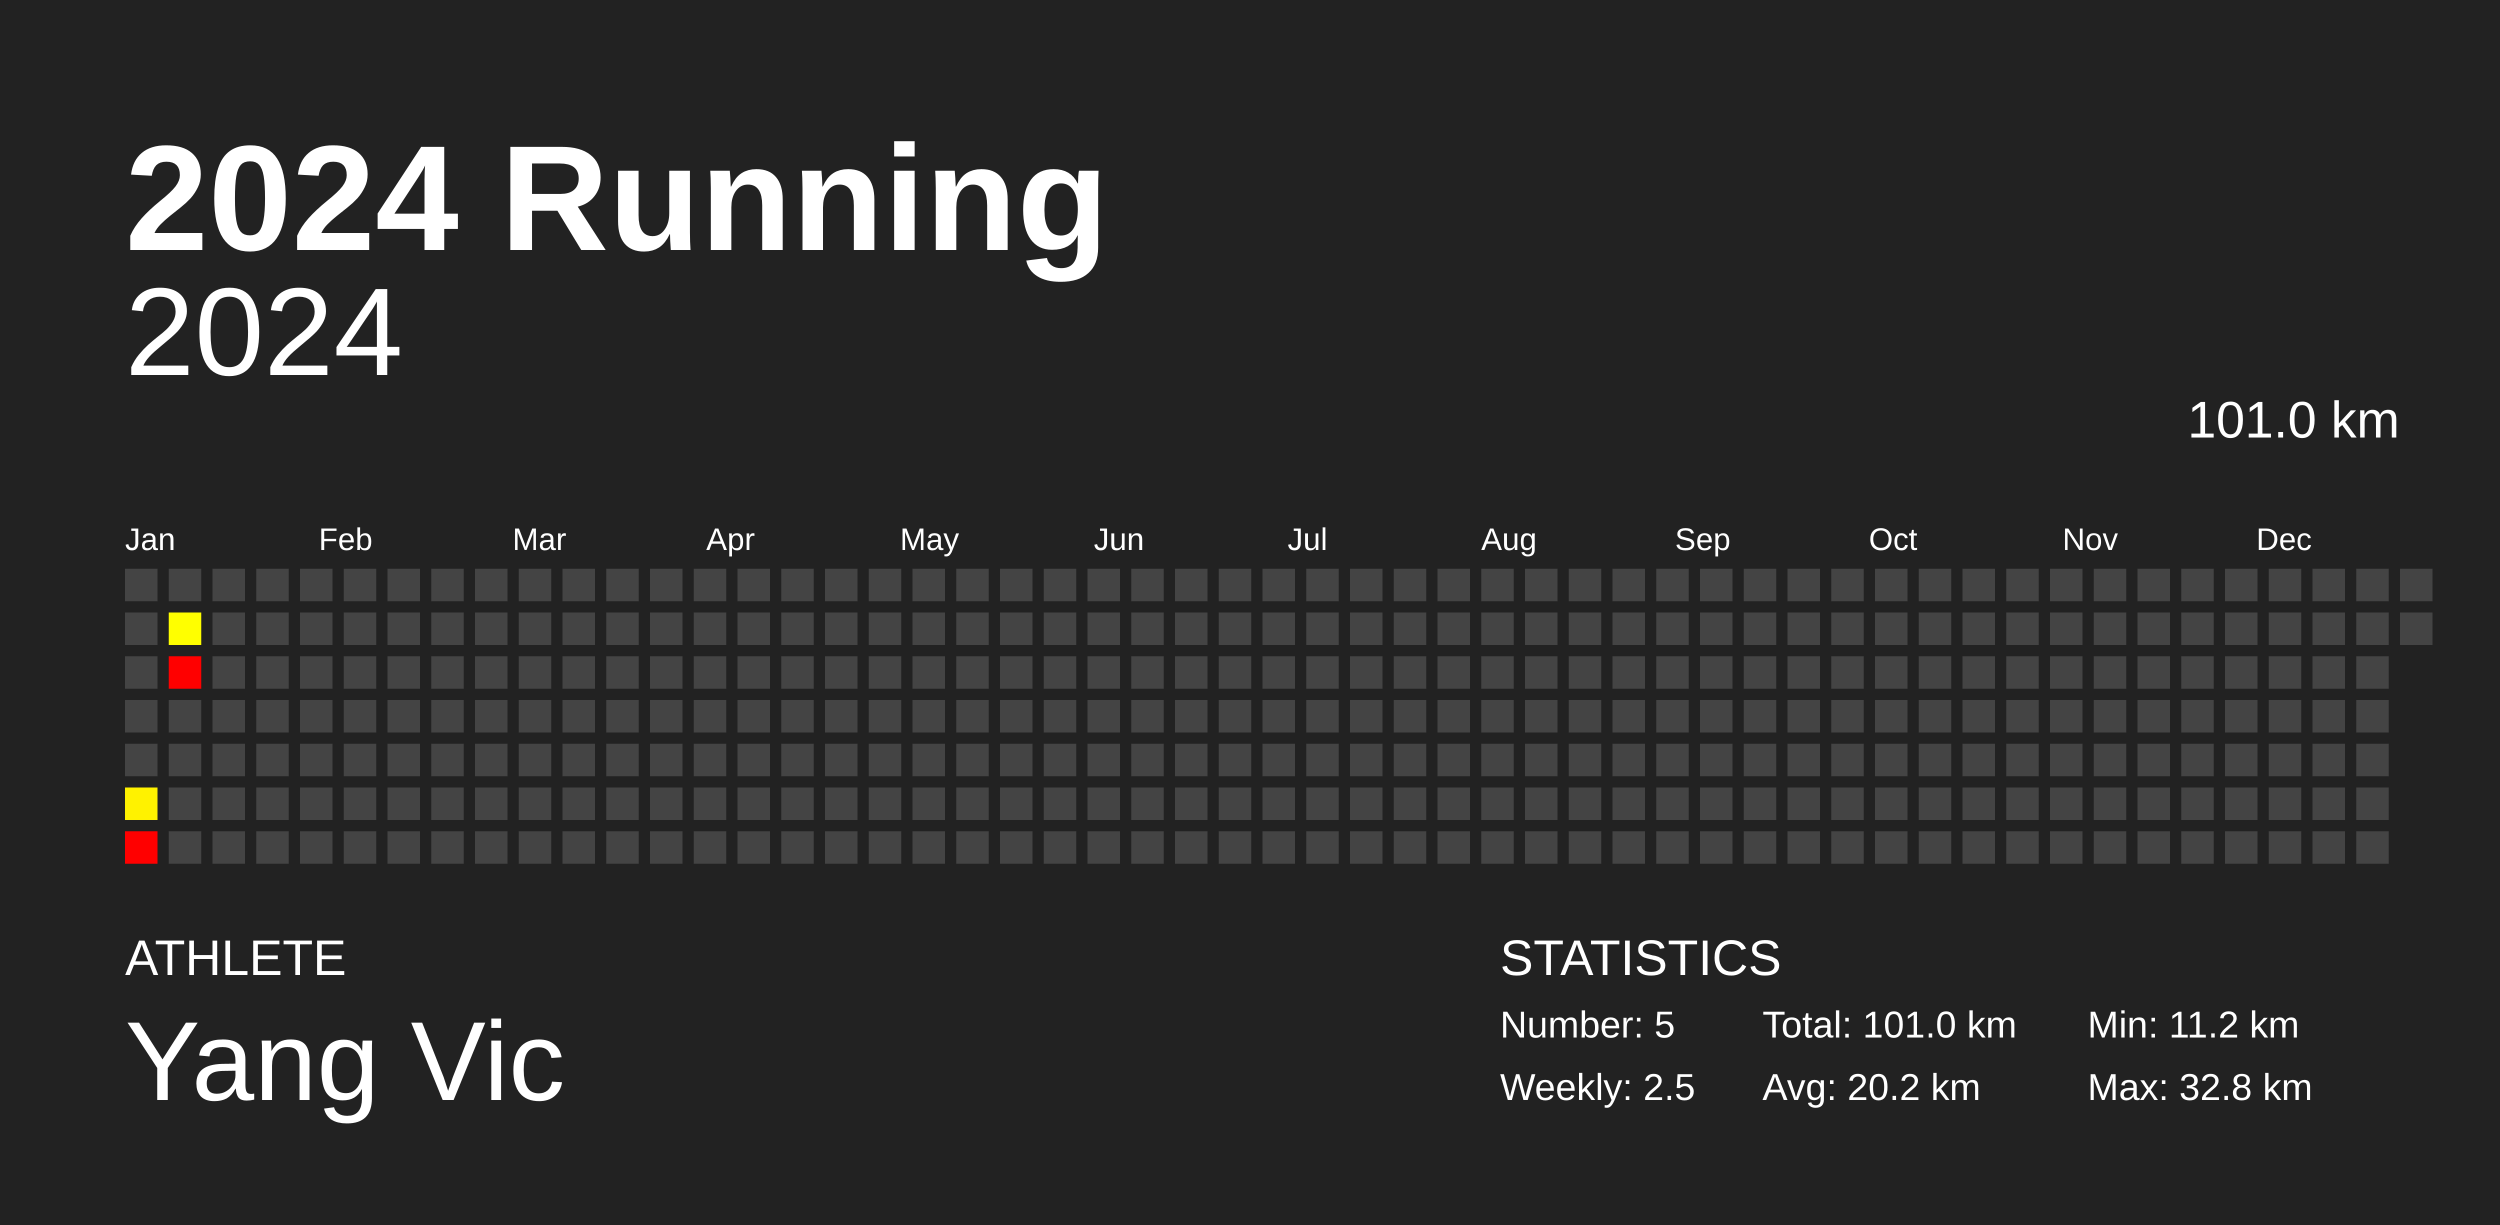
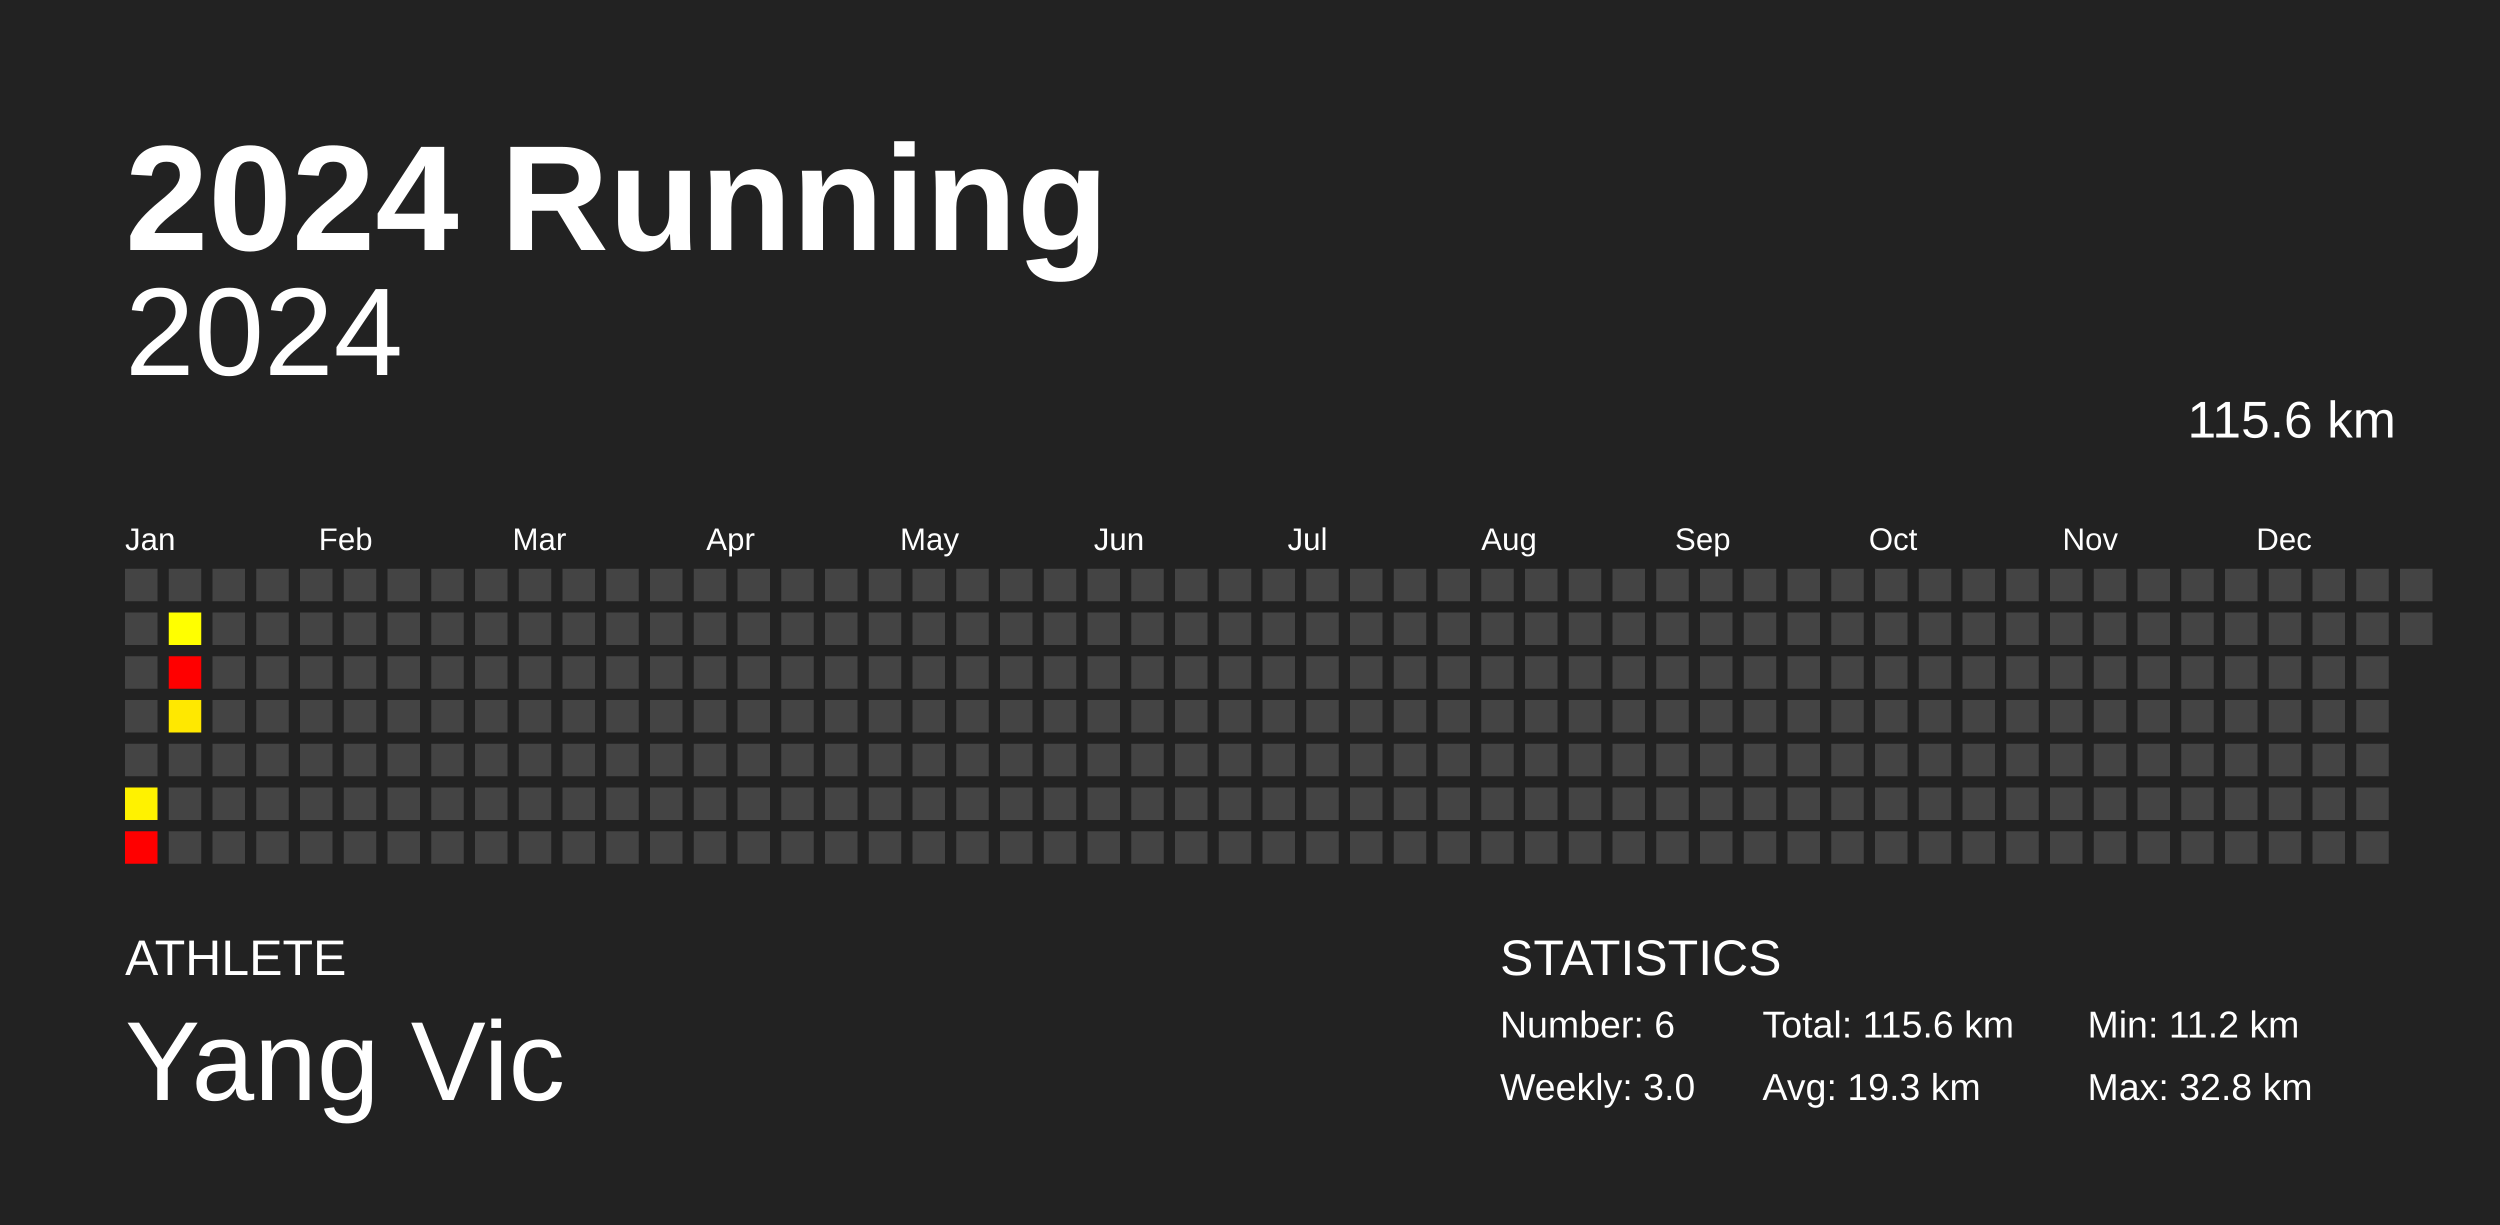
<svg xmlns="http://www.w3.org/2000/svg" baseProfile="full" height="98mm" version="1.1" viewBox="0,0,200,98" width="200mm">
  <defs />
  <rect fill="#222222" height="98" width="200" x="0" y="0" />
  <text fill="#FFFFFF" style="font-size:12px; font-family:Arial; font-weight:bold;" x="10" y="20">2024 Running</text>
  <text fill="#FFFFFF" style="font-size:4px; font-family:Arial" x="10" y="78">ATHLETE</text>
  <text fill="#FFFFFF" style="font-size:9px; font-family:Arial" x="10" y="88">Yang Vic</text>
  <text fill="#FFFFFF" style="font-size:4px; font-family:Arial" x="120" y="78">STATISTICS</text>
-   <text fill="#FFFFFF" style="font-size:3px; font-family:Arial" x="120" y="83">Number: 5</text>
-   <text fill="#FFFFFF" style="font-size:3px; font-family:Arial" x="120" y="88">Weekly: 2.5</text>
-   <text fill="#FFFFFF" style="font-size:3px; font-family:Arial" x="141" y="83">Total: 101.0 km</text>
-   <text fill="#FFFFFF" style="font-size:3px; font-family:Arial" x="141" y="88">Avg: 20.2 km</text>
+   <text fill="#FFFFFF" style="font-size:3px; font-family:Arial" x="120" y="83">Number: 6</text>
+   <text fill="#FFFFFF" style="font-size:3px; font-family:Arial" x="120" y="88">Weekly: 3.0</text>
+   <text fill="#FFFFFF" style="font-size:3px; font-family:Arial" x="141" y="83">Total: 115.6 km</text>
+   <text fill="#FFFFFF" style="font-size:3px; font-family:Arial" x="141" y="88">Avg: 19.3 km</text>
  <text fill="#FFFFFF" style="font-size:3px; font-family:Arial" x="167" y="83">Min: 11.2 km</text>
  <text fill="#FFFFFF" style="font-size:3px; font-family:Arial" x="167" y="88">Max: 32.8 km</text>
  <text alignment-baseline="hanging" fill="#FFFFFF" style="font-size:10.0px; font-family:Arial;" x="10" y="30">2024</text>
-   <text alignment-baseline="hanging" fill="#FFFFFF" style="font-size:4.125px; font-family:Arial;" x="175" y="35">101.0 km</text>
+   <text alignment-baseline="hanging" fill="#FFFFFF" style="font-size:4.125px; font-family:Arial;" x="175" y="35">115.6 km</text>
  <text fill="#FFFFFF" style="font-size:2.5px; font-family:Arial" x="10.0" y="44">Jan</text>
  <text fill="#FFFFFF" style="font-size:2.5px; font-family:Arial" x="25.5" y="44">Feb</text>
  <text fill="#FFFFFF" style="font-size:2.5px; font-family:Arial" x="41.0" y="44">Mar</text>
  <text fill="#FFFFFF" style="font-size:2.5px; font-family:Arial" x="56.5" y="44">Apr</text>
  <text fill="#FFFFFF" style="font-size:2.5px; font-family:Arial" x="72.0" y="44">May</text>
  <text fill="#FFFFFF" style="font-size:2.5px; font-family:Arial" x="87.5" y="44">Jun</text>
  <text fill="#FFFFFF" style="font-size:2.5px; font-family:Arial" x="103.0" y="44">Jul</text>
  <text fill="#FFFFFF" style="font-size:2.5px; font-family:Arial" x="118.5" y="44">Aug</text>
  <text fill="#FFFFFF" style="font-size:2.5px; font-family:Arial" x="134.0" y="44">Sep</text>
  <text fill="#FFFFFF" style="font-size:2.5px; font-family:Arial" x="149.5" y="44">Oct</text>
  <text fill="#FFFFFF" style="font-size:2.5px; font-family:Arial" x="165.0" y="44">Nov</text>
  <text fill="#FFFFFF" style="font-size:2.5px; font-family:Arial" x="180.5" y="44">Dec</text>
  <rect fill="#444444" height="2.6" width="2.6" x="10.0" y="45.5" />
  <rect fill="#444444" height="2.6" width="2.6" x="10.0" y="49.0" />
  <rect fill="#444444" height="2.6" width="2.6" x="10.0" y="52.5" />
  <rect fill="#444444" height="2.6" width="2.6" x="10.0" y="56.0" />
  <rect fill="#444444" height="2.6" width="2.6" x="10.0" y="59.5" />
  <rect fill="#fff200" height="2.6" width="2.6" x="10.0" y="63.0" />
  <rect fill="red" height="2.6" width="2.6" x="10.0" y="66.5" />
  <rect fill="#444444" height="2.6" width="2.6" x="13.5" y="45.5" />
  <rect fill="#ffff00" height="2.6" width="2.6" x="13.5" y="49.0" />
  <rect fill="red" height="2.6" width="2.6" x="13.5" y="52.5" />
-   <rect fill="#444444" height="2.6" width="2.6" x="13.5" y="56.0" />
+   <rect fill="#ffe800" height="2.6" width="2.6" x="13.5" y="56.0" />
  <rect fill="#444444" height="2.6" width="2.6" x="13.5" y="59.5" />
  <rect fill="#444444" height="2.6" width="2.6" x="13.5" y="63.0" />
  <rect fill="#444444" height="2.6" width="2.6" x="13.5" y="66.5" />
  <rect fill="#444444" height="2.6" width="2.6" x="17.0" y="45.5" />
  <rect fill="#444444" height="2.6" width="2.6" x="17.0" y="49.0" />
  <rect fill="#444444" height="2.6" width="2.6" x="17.0" y="52.5" />
  <rect fill="#444444" height="2.6" width="2.6" x="17.0" y="56.0" />
  <rect fill="#444444" height="2.6" width="2.6" x="17.0" y="59.5" />
  <rect fill="#444444" height="2.6" width="2.6" x="17.0" y="63.0" />
  <rect fill="#444444" height="2.6" width="2.6" x="17.0" y="66.5" />
  <rect fill="#444444" height="2.6" width="2.6" x="20.5" y="45.5" />
  <rect fill="#444444" height="2.6" width="2.6" x="20.5" y="49.0" />
  <rect fill="#444444" height="2.6" width="2.6" x="20.5" y="52.5" />
  <rect fill="#444444" height="2.6" width="2.6" x="20.5" y="56.0" />
  <rect fill="#444444" height="2.6" width="2.6" x="20.5" y="59.5" />
  <rect fill="#444444" height="2.6" width="2.6" x="20.5" y="63.0" />
  <rect fill="#444444" height="2.6" width="2.6" x="20.5" y="66.5" />
  <rect fill="#444444" height="2.6" width="2.6" x="24.0" y="45.5" />
  <rect fill="#444444" height="2.6" width="2.6" x="24.0" y="49.0" />
  <rect fill="#444444" height="2.6" width="2.6" x="24.0" y="52.5" />
  <rect fill="#444444" height="2.6" width="2.6" x="24.0" y="56.0" />
  <rect fill="#444444" height="2.6" width="2.6" x="24.0" y="59.5" />
  <rect fill="#444444" height="2.6" width="2.6" x="24.0" y="63.0" />
  <rect fill="#444444" height="2.6" width="2.6" x="24.0" y="66.5" />
  <rect fill="#444444" height="2.6" width="2.6" x="27.5" y="45.5" />
  <rect fill="#444444" height="2.6" width="2.6" x="27.5" y="49.0" />
  <rect fill="#444444" height="2.6" width="2.6" x="27.5" y="52.5" />
  <rect fill="#444444" height="2.6" width="2.6" x="27.5" y="56.0" />
  <rect fill="#444444" height="2.6" width="2.6" x="27.5" y="59.5" />
  <rect fill="#444444" height="2.6" width="2.6" x="27.5" y="63.0" />
  <rect fill="#444444" height="2.6" width="2.6" x="27.5" y="66.5" />
  <rect fill="#444444" height="2.6" width="2.6" x="31.0" y="45.5" />
  <rect fill="#444444" height="2.6" width="2.6" x="31.0" y="49.0" />
  <rect fill="#444444" height="2.6" width="2.6" x="31.0" y="52.5" />
  <rect fill="#444444" height="2.6" width="2.6" x="31.0" y="56.0" />
  <rect fill="#444444" height="2.6" width="2.6" x="31.0" y="59.5" />
  <rect fill="#444444" height="2.6" width="2.6" x="31.0" y="63.0" />
  <rect fill="#444444" height="2.6" width="2.6" x="31.0" y="66.5" />
  <rect fill="#444444" height="2.6" width="2.6" x="34.5" y="45.5" />
  <rect fill="#444444" height="2.6" width="2.6" x="34.5" y="49.0" />
  <rect fill="#444444" height="2.6" width="2.6" x="34.5" y="52.5" />
  <rect fill="#444444" height="2.6" width="2.6" x="34.5" y="56.0" />
  <rect fill="#444444" height="2.6" width="2.6" x="34.5" y="59.5" />
  <rect fill="#444444" height="2.6" width="2.6" x="34.5" y="63.0" />
  <rect fill="#444444" height="2.6" width="2.6" x="34.5" y="66.5" />
  <rect fill="#444444" height="2.6" width="2.6" x="38.0" y="45.5" />
  <rect fill="#444444" height="2.6" width="2.6" x="38.0" y="49.0" />
  <rect fill="#444444" height="2.6" width="2.6" x="38.0" y="52.5" />
  <rect fill="#444444" height="2.6" width="2.6" x="38.0" y="56.0" />
  <rect fill="#444444" height="2.6" width="2.6" x="38.0" y="59.5" />
  <rect fill="#444444" height="2.6" width="2.6" x="38.0" y="63.0" />
  <rect fill="#444444" height="2.6" width="2.6" x="38.0" y="66.5" />
  <rect fill="#444444" height="2.6" width="2.6" x="41.5" y="45.5" />
  <rect fill="#444444" height="2.6" width="2.6" x="41.5" y="49.0" />
  <rect fill="#444444" height="2.6" width="2.6" x="41.5" y="52.5" />
  <rect fill="#444444" height="2.6" width="2.6" x="41.5" y="56.0" />
  <rect fill="#444444" height="2.6" width="2.6" x="41.5" y="59.5" />
  <rect fill="#444444" height="2.6" width="2.6" x="41.5" y="63.0" />
  <rect fill="#444444" height="2.6" width="2.6" x="41.5" y="66.5" />
  <rect fill="#444444" height="2.6" width="2.6" x="45.0" y="45.5" />
  <rect fill="#444444" height="2.6" width="2.6" x="45.0" y="49.0" />
  <rect fill="#444444" height="2.6" width="2.6" x="45.0" y="52.5" />
  <rect fill="#444444" height="2.6" width="2.6" x="45.0" y="56.0" />
  <rect fill="#444444" height="2.6" width="2.6" x="45.0" y="59.5" />
  <rect fill="#444444" height="2.6" width="2.6" x="45.0" y="63.0" />
  <rect fill="#444444" height="2.6" width="2.6" x="45.0" y="66.5" />
  <rect fill="#444444" height="2.6" width="2.6" x="48.5" y="45.5" />
  <rect fill="#444444" height="2.6" width="2.6" x="48.5" y="49.0" />
  <rect fill="#444444" height="2.6" width="2.6" x="48.5" y="52.5" />
  <rect fill="#444444" height="2.6" width="2.6" x="48.5" y="56.0" />
  <rect fill="#444444" height="2.6" width="2.6" x="48.5" y="59.5" />
  <rect fill="#444444" height="2.6" width="2.6" x="48.5" y="63.0" />
  <rect fill="#444444" height="2.6" width="2.6" x="48.5" y="66.5" />
  <rect fill="#444444" height="2.6" width="2.6" x="52.0" y="45.5" />
  <rect fill="#444444" height="2.6" width="2.6" x="52.0" y="49.0" />
  <rect fill="#444444" height="2.6" width="2.6" x="52.0" y="52.5" />
  <rect fill="#444444" height="2.6" width="2.6" x="52.0" y="56.0" />
  <rect fill="#444444" height="2.6" width="2.6" x="52.0" y="59.5" />
  <rect fill="#444444" height="2.6" width="2.6" x="52.0" y="63.0" />
  <rect fill="#444444" height="2.6" width="2.6" x="52.0" y="66.5" />
  <rect fill="#444444" height="2.6" width="2.6" x="55.5" y="45.5" />
  <rect fill="#444444" height="2.6" width="2.6" x="55.5" y="49.0" />
  <rect fill="#444444" height="2.6" width="2.6" x="55.5" y="52.5" />
  <rect fill="#444444" height="2.6" width="2.6" x="55.5" y="56.0" />
  <rect fill="#444444" height="2.6" width="2.6" x="55.5" y="59.5" />
  <rect fill="#444444" height="2.6" width="2.6" x="55.5" y="63.0" />
  <rect fill="#444444" height="2.6" width="2.6" x="55.5" y="66.5" />
  <rect fill="#444444" height="2.6" width="2.6" x="59.0" y="45.5" />
  <rect fill="#444444" height="2.6" width="2.6" x="59.0" y="49.0" />
  <rect fill="#444444" height="2.6" width="2.6" x="59.0" y="52.5" />
  <rect fill="#444444" height="2.6" width="2.6" x="59.0" y="56.0" />
  <rect fill="#444444" height="2.6" width="2.6" x="59.0" y="59.5" />
  <rect fill="#444444" height="2.6" width="2.6" x="59.0" y="63.0" />
  <rect fill="#444444" height="2.6" width="2.6" x="59.0" y="66.5" />
  <rect fill="#444444" height="2.6" width="2.6" x="62.5" y="45.5" />
  <rect fill="#444444" height="2.6" width="2.6" x="62.5" y="49.0" />
  <rect fill="#444444" height="2.6" width="2.6" x="62.5" y="52.5" />
  <rect fill="#444444" height="2.6" width="2.6" x="62.5" y="56.0" />
  <rect fill="#444444" height="2.6" width="2.6" x="62.5" y="59.5" />
  <rect fill="#444444" height="2.6" width="2.6" x="62.5" y="63.0" />
  <rect fill="#444444" height="2.6" width="2.6" x="62.5" y="66.5" />
  <rect fill="#444444" height="2.6" width="2.6" x="66.0" y="45.5" />
  <rect fill="#444444" height="2.6" width="2.6" x="66.0" y="49.0" />
  <rect fill="#444444" height="2.6" width="2.6" x="66.0" y="52.5" />
  <rect fill="#444444" height="2.6" width="2.6" x="66.0" y="56.0" />
  <rect fill="#444444" height="2.6" width="2.6" x="66.0" y="59.5" />
  <rect fill="#444444" height="2.6" width="2.6" x="66.0" y="63.0" />
  <rect fill="#444444" height="2.6" width="2.6" x="66.0" y="66.5" />
  <rect fill="#444444" height="2.6" width="2.6" x="69.5" y="45.5" />
  <rect fill="#444444" height="2.6" width="2.6" x="69.5" y="49.0" />
  <rect fill="#444444" height="2.6" width="2.6" x="69.5" y="52.5" />
  <rect fill="#444444" height="2.6" width="2.6" x="69.5" y="56.0" />
  <rect fill="#444444" height="2.6" width="2.6" x="69.5" y="59.5" />
  <rect fill="#444444" height="2.6" width="2.6" x="69.5" y="63.0" />
  <rect fill="#444444" height="2.6" width="2.6" x="69.5" y="66.5" />
  <rect fill="#444444" height="2.6" width="2.6" x="73.0" y="45.5" />
  <rect fill="#444444" height="2.6" width="2.6" x="73.0" y="49.0" />
  <rect fill="#444444" height="2.6" width="2.6" x="73.0" y="52.5" />
  <rect fill="#444444" height="2.6" width="2.6" x="73.0" y="56.0" />
  <rect fill="#444444" height="2.6" width="2.6" x="73.0" y="59.5" />
  <rect fill="#444444" height="2.6" width="2.6" x="73.0" y="63.0" />
  <rect fill="#444444" height="2.6" width="2.6" x="73.0" y="66.5" />
  <rect fill="#444444" height="2.6" width="2.6" x="76.5" y="45.5" />
  <rect fill="#444444" height="2.6" width="2.6" x="76.5" y="49.0" />
  <rect fill="#444444" height="2.6" width="2.6" x="76.5" y="52.5" />
  <rect fill="#444444" height="2.6" width="2.6" x="76.5" y="56.0" />
  <rect fill="#444444" height="2.6" width="2.6" x="76.5" y="59.5" />
  <rect fill="#444444" height="2.6" width="2.6" x="76.5" y="63.0" />
  <rect fill="#444444" height="2.6" width="2.6" x="76.5" y="66.5" />
  <rect fill="#444444" height="2.6" width="2.6" x="80.0" y="45.5" />
  <rect fill="#444444" height="2.6" width="2.6" x="80.0" y="49.0" />
  <rect fill="#444444" height="2.6" width="2.6" x="80.0" y="52.5" />
  <rect fill="#444444" height="2.6" width="2.6" x="80.0" y="56.0" />
  <rect fill="#444444" height="2.6" width="2.6" x="80.0" y="59.5" />
  <rect fill="#444444" height="2.6" width="2.6" x="80.0" y="63.0" />
  <rect fill="#444444" height="2.6" width="2.6" x="80.0" y="66.5" />
  <rect fill="#444444" height="2.6" width="2.6" x="83.5" y="45.5" />
  <rect fill="#444444" height="2.6" width="2.6" x="83.5" y="49.0" />
  <rect fill="#444444" height="2.6" width="2.6" x="83.5" y="52.5" />
  <rect fill="#444444" height="2.6" width="2.6" x="83.5" y="56.0" />
  <rect fill="#444444" height="2.6" width="2.6" x="83.5" y="59.5" />
  <rect fill="#444444" height="2.6" width="2.6" x="83.5" y="63.0" />
  <rect fill="#444444" height="2.6" width="2.6" x="83.5" y="66.5" />
  <rect fill="#444444" height="2.6" width="2.6" x="87.0" y="45.5" />
  <rect fill="#444444" height="2.6" width="2.6" x="87.0" y="49.0" />
  <rect fill="#444444" height="2.6" width="2.6" x="87.0" y="52.5" />
  <rect fill="#444444" height="2.6" width="2.6" x="87.0" y="56.0" />
  <rect fill="#444444" height="2.6" width="2.6" x="87.0" y="59.5" />
  <rect fill="#444444" height="2.6" width="2.6" x="87.0" y="63.0" />
  <rect fill="#444444" height="2.6" width="2.6" x="87.0" y="66.5" />
  <rect fill="#444444" height="2.6" width="2.6" x="90.5" y="45.5" />
  <rect fill="#444444" height="2.6" width="2.6" x="90.5" y="49.0" />
  <rect fill="#444444" height="2.6" width="2.6" x="90.5" y="52.5" />
  <rect fill="#444444" height="2.6" width="2.6" x="90.5" y="56.0" />
  <rect fill="#444444" height="2.6" width="2.6" x="90.5" y="59.5" />
  <rect fill="#444444" height="2.6" width="2.6" x="90.5" y="63.0" />
  <rect fill="#444444" height="2.6" width="2.6" x="90.5" y="66.5" />
  <rect fill="#444444" height="2.6" width="2.6" x="94.0" y="45.5" />
  <rect fill="#444444" height="2.6" width="2.6" x="94.0" y="49.0" />
  <rect fill="#444444" height="2.6" width="2.6" x="94.0" y="52.5" />
  <rect fill="#444444" height="2.6" width="2.6" x="94.0" y="56.0" />
  <rect fill="#444444" height="2.6" width="2.6" x="94.0" y="59.5" />
  <rect fill="#444444" height="2.6" width="2.6" x="94.0" y="63.0" />
  <rect fill="#444444" height="2.6" width="2.6" x="94.0" y="66.5" />
  <rect fill="#444444" height="2.6" width="2.6" x="97.5" y="45.5" />
  <rect fill="#444444" height="2.6" width="2.6" x="97.5" y="49.0" />
  <rect fill="#444444" height="2.6" width="2.6" x="97.5" y="52.5" />
  <rect fill="#444444" height="2.6" width="2.6" x="97.5" y="56.0" />
  <rect fill="#444444" height="2.6" width="2.6" x="97.5" y="59.5" />
  <rect fill="#444444" height="2.6" width="2.6" x="97.5" y="63.0" />
  <rect fill="#444444" height="2.6" width="2.6" x="97.5" y="66.5" />
  <rect fill="#444444" height="2.6" width="2.6" x="101.0" y="45.5" />
  <rect fill="#444444" height="2.6" width="2.6" x="101.0" y="49.0" />
  <rect fill="#444444" height="2.6" width="2.6" x="101.0" y="52.5" />
  <rect fill="#444444" height="2.6" width="2.6" x="101.0" y="56.0" />
  <rect fill="#444444" height="2.6" width="2.6" x="101.0" y="59.5" />
  <rect fill="#444444" height="2.6" width="2.6" x="101.0" y="63.0" />
  <rect fill="#444444" height="2.6" width="2.6" x="101.0" y="66.5" />
  <rect fill="#444444" height="2.6" width="2.6" x="104.5" y="45.5" />
  <rect fill="#444444" height="2.6" width="2.6" x="104.5" y="49.0" />
  <rect fill="#444444" height="2.6" width="2.6" x="104.5" y="52.5" />
  <rect fill="#444444" height="2.6" width="2.6" x="104.5" y="56.0" />
  <rect fill="#444444" height="2.6" width="2.6" x="104.5" y="59.5" />
  <rect fill="#444444" height="2.6" width="2.6" x="104.5" y="63.0" />
  <rect fill="#444444" height="2.6" width="2.6" x="104.5" y="66.5" />
  <rect fill="#444444" height="2.6" width="2.6" x="108.0" y="45.5" />
  <rect fill="#444444" height="2.6" width="2.6" x="108.0" y="49.0" />
  <rect fill="#444444" height="2.6" width="2.6" x="108.0" y="52.5" />
  <rect fill="#444444" height="2.6" width="2.6" x="108.0" y="56.0" />
  <rect fill="#444444" height="2.6" width="2.6" x="108.0" y="59.5" />
  <rect fill="#444444" height="2.6" width="2.6" x="108.0" y="63.0" />
  <rect fill="#444444" height="2.6" width="2.6" x="108.0" y="66.5" />
  <rect fill="#444444" height="2.6" width="2.6" x="111.5" y="45.5" />
  <rect fill="#444444" height="2.6" width="2.6" x="111.5" y="49.0" />
  <rect fill="#444444" height="2.6" width="2.6" x="111.5" y="52.5" />
  <rect fill="#444444" height="2.6" width="2.6" x="111.5" y="56.0" />
  <rect fill="#444444" height="2.6" width="2.6" x="111.5" y="59.5" />
  <rect fill="#444444" height="2.6" width="2.6" x="111.5" y="63.0" />
  <rect fill="#444444" height="2.6" width="2.6" x="111.5" y="66.5" />
  <rect fill="#444444" height="2.6" width="2.6" x="115.0" y="45.5" />
  <rect fill="#444444" height="2.6" width="2.6" x="115.0" y="49.0" />
  <rect fill="#444444" height="2.6" width="2.6" x="115.0" y="52.5" />
  <rect fill="#444444" height="2.6" width="2.6" x="115.0" y="56.0" />
  <rect fill="#444444" height="2.6" width="2.6" x="115.0" y="59.5" />
  <rect fill="#444444" height="2.6" width="2.6" x="115.0" y="63.0" />
  <rect fill="#444444" height="2.6" width="2.6" x="115.0" y="66.5" />
  <rect fill="#444444" height="2.6" width="2.6" x="118.5" y="45.5" />
  <rect fill="#444444" height="2.6" width="2.6" x="118.5" y="49.0" />
  <rect fill="#444444" height="2.6" width="2.6" x="118.5" y="52.5" />
  <rect fill="#444444" height="2.6" width="2.6" x="118.5" y="56.0" />
  <rect fill="#444444" height="2.6" width="2.6" x="118.5" y="59.5" />
  <rect fill="#444444" height="2.6" width="2.6" x="118.5" y="63.0" />
  <rect fill="#444444" height="2.6" width="2.6" x="118.5" y="66.5" />
  <rect fill="#444444" height="2.6" width="2.6" x="122.0" y="45.5" />
  <rect fill="#444444" height="2.6" width="2.6" x="122.0" y="49.0" />
  <rect fill="#444444" height="2.6" width="2.6" x="122.0" y="52.5" />
  <rect fill="#444444" height="2.6" width="2.6" x="122.0" y="56.0" />
  <rect fill="#444444" height="2.6" width="2.6" x="122.0" y="59.5" />
  <rect fill="#444444" height="2.6" width="2.6" x="122.0" y="63.0" />
  <rect fill="#444444" height="2.6" width="2.6" x="122.0" y="66.5" />
  <rect fill="#444444" height="2.6" width="2.6" x="125.5" y="45.5" />
  <rect fill="#444444" height="2.6" width="2.6" x="125.5" y="49.0" />
  <rect fill="#444444" height="2.6" width="2.6" x="125.5" y="52.5" />
  <rect fill="#444444" height="2.6" width="2.6" x="125.5" y="56.0" />
  <rect fill="#444444" height="2.6" width="2.6" x="125.5" y="59.5" />
  <rect fill="#444444" height="2.6" width="2.6" x="125.5" y="63.0" />
  <rect fill="#444444" height="2.6" width="2.6" x="125.5" y="66.5" />
  <rect fill="#444444" height="2.6" width="2.6" x="129.0" y="45.5" />
  <rect fill="#444444" height="2.6" width="2.6" x="129.0" y="49.0" />
  <rect fill="#444444" height="2.6" width="2.6" x="129.0" y="52.5" />
  <rect fill="#444444" height="2.6" width="2.6" x="129.0" y="56.0" />
  <rect fill="#444444" height="2.6" width="2.6" x="129.0" y="59.5" />
  <rect fill="#444444" height="2.6" width="2.6" x="129.0" y="63.0" />
  <rect fill="#444444" height="2.6" width="2.6" x="129.0" y="66.5" />
  <rect fill="#444444" height="2.6" width="2.6" x="132.5" y="45.5" />
  <rect fill="#444444" height="2.6" width="2.6" x="132.5" y="49.0" />
  <rect fill="#444444" height="2.6" width="2.6" x="132.5" y="52.5" />
  <rect fill="#444444" height="2.6" width="2.6" x="132.5" y="56.0" />
  <rect fill="#444444" height="2.6" width="2.6" x="132.5" y="59.5" />
  <rect fill="#444444" height="2.6" width="2.6" x="132.5" y="63.0" />
  <rect fill="#444444" height="2.6" width="2.6" x="132.5" y="66.5" />
  <rect fill="#444444" height="2.6" width="2.6" x="136.0" y="45.5" />
  <rect fill="#444444" height="2.6" width="2.6" x="136.0" y="49.0" />
  <rect fill="#444444" height="2.6" width="2.6" x="136.0" y="52.5" />
  <rect fill="#444444" height="2.6" width="2.6" x="136.0" y="56.0" />
  <rect fill="#444444" height="2.6" width="2.6" x="136.0" y="59.5" />
  <rect fill="#444444" height="2.6" width="2.6" x="136.0" y="63.0" />
  <rect fill="#444444" height="2.6" width="2.6" x="136.0" y="66.5" />
  <rect fill="#444444" height="2.6" width="2.6" x="139.5" y="45.5" />
  <rect fill="#444444" height="2.6" width="2.6" x="139.5" y="49.0" />
  <rect fill="#444444" height="2.6" width="2.6" x="139.5" y="52.5" />
  <rect fill="#444444" height="2.6" width="2.6" x="139.5" y="56.0" />
  <rect fill="#444444" height="2.6" width="2.6" x="139.5" y="59.5" />
  <rect fill="#444444" height="2.6" width="2.6" x="139.5" y="63.0" />
  <rect fill="#444444" height="2.6" width="2.6" x="139.5" y="66.5" />
  <rect fill="#444444" height="2.6" width="2.6" x="143.0" y="45.5" />
  <rect fill="#444444" height="2.6" width="2.6" x="143.0" y="49.0" />
  <rect fill="#444444" height="2.6" width="2.6" x="143.0" y="52.5" />
  <rect fill="#444444" height="2.6" width="2.6" x="143.0" y="56.0" />
  <rect fill="#444444" height="2.6" width="2.6" x="143.0" y="59.5" />
  <rect fill="#444444" height="2.6" width="2.6" x="143.0" y="63.0" />
  <rect fill="#444444" height="2.6" width="2.6" x="143.0" y="66.5" />
  <rect fill="#444444" height="2.6" width="2.6" x="146.5" y="45.5" />
  <rect fill="#444444" height="2.6" width="2.6" x="146.5" y="49.0" />
  <rect fill="#444444" height="2.6" width="2.6" x="146.5" y="52.5" />
  <rect fill="#444444" height="2.6" width="2.6" x="146.5" y="56.0" />
  <rect fill="#444444" height="2.6" width="2.6" x="146.5" y="59.5" />
  <rect fill="#444444" height="2.6" width="2.6" x="146.5" y="63.0" />
  <rect fill="#444444" height="2.6" width="2.6" x="146.5" y="66.5" />
  <rect fill="#444444" height="2.6" width="2.6" x="150.0" y="45.5" />
  <rect fill="#444444" height="2.6" width="2.6" x="150.0" y="49.0" />
  <rect fill="#444444" height="2.6" width="2.6" x="150.0" y="52.5" />
  <rect fill="#444444" height="2.6" width="2.6" x="150.0" y="56.0" />
  <rect fill="#444444" height="2.6" width="2.6" x="150.0" y="59.5" />
  <rect fill="#444444" height="2.6" width="2.6" x="150.0" y="63.0" />
  <rect fill="#444444" height="2.6" width="2.6" x="150.0" y="66.5" />
  <rect fill="#444444" height="2.6" width="2.6" x="153.5" y="45.5" />
  <rect fill="#444444" height="2.6" width="2.6" x="153.5" y="49.0" />
  <rect fill="#444444" height="2.6" width="2.6" x="153.5" y="52.5" />
  <rect fill="#444444" height="2.6" width="2.6" x="153.5" y="56.0" />
  <rect fill="#444444" height="2.6" width="2.6" x="153.5" y="59.5" />
  <rect fill="#444444" height="2.6" width="2.6" x="153.5" y="63.0" />
  <rect fill="#444444" height="2.6" width="2.6" x="153.5" y="66.5" />
  <rect fill="#444444" height="2.6" width="2.6" x="157.0" y="45.5" />
  <rect fill="#444444" height="2.6" width="2.6" x="157.0" y="49.0" />
  <rect fill="#444444" height="2.6" width="2.6" x="157.0" y="52.5" />
  <rect fill="#444444" height="2.6" width="2.6" x="157.0" y="56.0" />
  <rect fill="#444444" height="2.6" width="2.6" x="157.0" y="59.5" />
  <rect fill="#444444" height="2.6" width="2.6" x="157.0" y="63.0" />
  <rect fill="#444444" height="2.6" width="2.6" x="157.0" y="66.5" />
  <rect fill="#444444" height="2.6" width="2.6" x="160.5" y="45.5" />
  <rect fill="#444444" height="2.6" width="2.6" x="160.5" y="49.0" />
  <rect fill="#444444" height="2.6" width="2.6" x="160.5" y="52.5" />
  <rect fill="#444444" height="2.6" width="2.6" x="160.5" y="56.0" />
  <rect fill="#444444" height="2.6" width="2.6" x="160.5" y="59.5" />
  <rect fill="#444444" height="2.6" width="2.6" x="160.5" y="63.0" />
  <rect fill="#444444" height="2.6" width="2.6" x="160.5" y="66.5" />
  <rect fill="#444444" height="2.6" width="2.6" x="164.0" y="45.5" />
  <rect fill="#444444" height="2.6" width="2.6" x="164.0" y="49.0" />
  <rect fill="#444444" height="2.6" width="2.6" x="164.0" y="52.5" />
  <rect fill="#444444" height="2.6" width="2.6" x="164.0" y="56.0" />
  <rect fill="#444444" height="2.6" width="2.6" x="164.0" y="59.5" />
  <rect fill="#444444" height="2.6" width="2.6" x="164.0" y="63.0" />
  <rect fill="#444444" height="2.6" width="2.6" x="164.0" y="66.5" />
  <rect fill="#444444" height="2.6" width="2.6" x="167.5" y="45.5" />
  <rect fill="#444444" height="2.6" width="2.6" x="167.5" y="49.0" />
  <rect fill="#444444" height="2.6" width="2.6" x="167.5" y="52.5" />
  <rect fill="#444444" height="2.6" width="2.6" x="167.5" y="56.0" />
  <rect fill="#444444" height="2.6" width="2.6" x="167.5" y="59.5" />
  <rect fill="#444444" height="2.6" width="2.6" x="167.5" y="63.0" />
  <rect fill="#444444" height="2.6" width="2.6" x="167.5" y="66.5" />
  <rect fill="#444444" height="2.6" width="2.6" x="171.0" y="45.5" />
  <rect fill="#444444" height="2.6" width="2.6" x="171.0" y="49.0" />
  <rect fill="#444444" height="2.6" width="2.6" x="171.0" y="52.5" />
  <rect fill="#444444" height="2.6" width="2.6" x="171.0" y="56.0" />
  <rect fill="#444444" height="2.6" width="2.6" x="171.0" y="59.5" />
  <rect fill="#444444" height="2.6" width="2.6" x="171.0" y="63.0" />
  <rect fill="#444444" height="2.6" width="2.6" x="171.0" y="66.5" />
  <rect fill="#444444" height="2.6" width="2.6" x="174.5" y="45.5" />
  <rect fill="#444444" height="2.6" width="2.6" x="174.5" y="49.0" />
  <rect fill="#444444" height="2.6" width="2.6" x="174.5" y="52.5" />
  <rect fill="#444444" height="2.6" width="2.6" x="174.5" y="56.0" />
  <rect fill="#444444" height="2.6" width="2.6" x="174.5" y="59.5" />
  <rect fill="#444444" height="2.6" width="2.6" x="174.5" y="63.0" />
  <rect fill="#444444" height="2.6" width="2.6" x="174.5" y="66.5" />
  <rect fill="#444444" height="2.6" width="2.6" x="178.0" y="45.5" />
  <rect fill="#444444" height="2.6" width="2.6" x="178.0" y="49.0" />
  <rect fill="#444444" height="2.6" width="2.6" x="178.0" y="52.5" />
  <rect fill="#444444" height="2.6" width="2.6" x="178.0" y="56.0" />
  <rect fill="#444444" height="2.6" width="2.6" x="178.0" y="59.5" />
  <rect fill="#444444" height="2.6" width="2.6" x="178.0" y="63.0" />
  <rect fill="#444444" height="2.6" width="2.6" x="178.0" y="66.5" />
  <rect fill="#444444" height="2.6" width="2.6" x="181.5" y="45.5" />
  <rect fill="#444444" height="2.6" width="2.6" x="181.5" y="49.0" />
  <rect fill="#444444" height="2.6" width="2.6" x="181.5" y="52.5" />
  <rect fill="#444444" height="2.6" width="2.6" x="181.5" y="56.0" />
  <rect fill="#444444" height="2.6" width="2.6" x="181.5" y="59.5" />
  <rect fill="#444444" height="2.6" width="2.6" x="181.5" y="63.0" />
  <rect fill="#444444" height="2.6" width="2.6" x="181.5" y="66.5" />
  <rect fill="#444444" height="2.6" width="2.6" x="185.0" y="45.5" />
  <rect fill="#444444" height="2.6" width="2.6" x="185.0" y="49.0" />
  <rect fill="#444444" height="2.6" width="2.6" x="185.0" y="52.5" />
  <rect fill="#444444" height="2.6" width="2.6" x="185.0" y="56.0" />
  <rect fill="#444444" height="2.6" width="2.6" x="185.0" y="59.5" />
  <rect fill="#444444" height="2.6" width="2.6" x="185.0" y="63.0" />
  <rect fill="#444444" height="2.6" width="2.6" x="185.0" y="66.5" />
  <rect fill="#444444" height="2.6" width="2.6" x="188.5" y="45.5" />
  <rect fill="#444444" height="2.6" width="2.6" x="188.5" y="49.0" />
  <rect fill="#444444" height="2.6" width="2.6" x="188.5" y="52.5" />
  <rect fill="#444444" height="2.6" width="2.6" x="188.5" y="56.0" />
  <rect fill="#444444" height="2.6" width="2.6" x="188.5" y="59.5" />
  <rect fill="#444444" height="2.6" width="2.6" x="188.5" y="63.0" />
  <rect fill="#444444" height="2.6" width="2.6" x="188.5" y="66.5" />
  <rect fill="#444444" height="2.6" width="2.6" x="192.0" y="45.5" />
  <rect fill="#444444" height="2.6" width="2.6" x="192.0" y="49.0" />
</svg>
